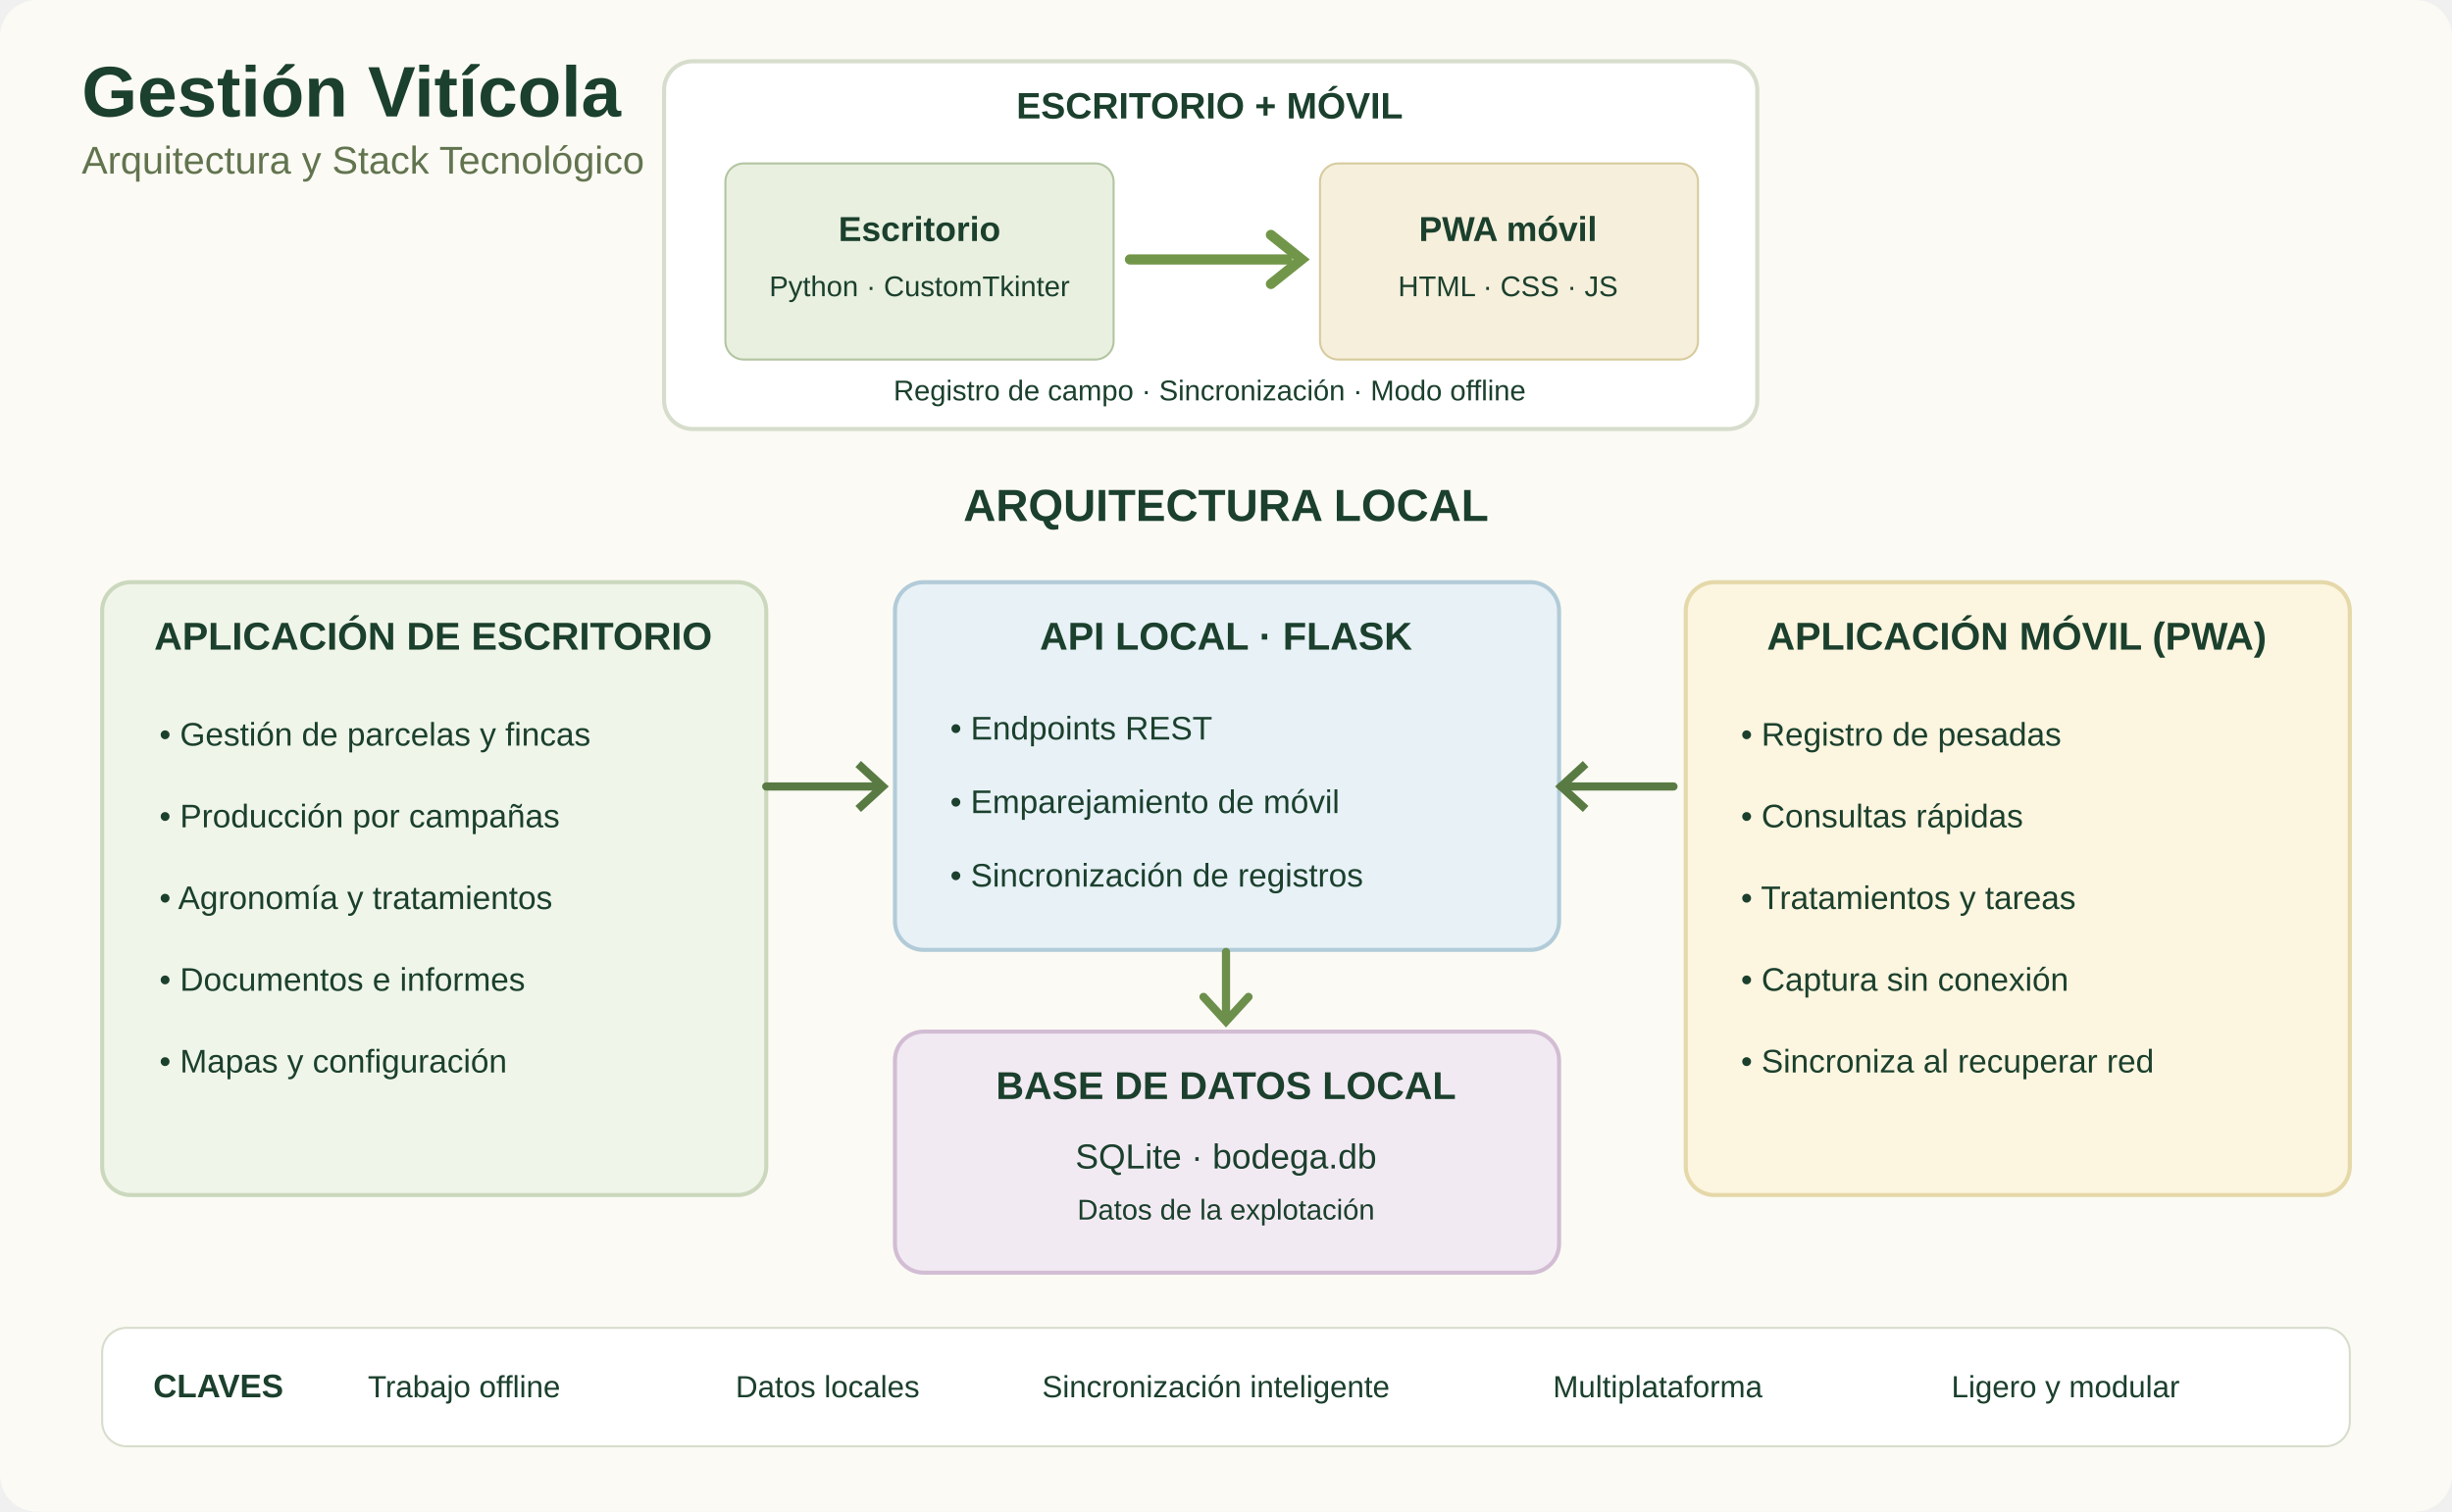
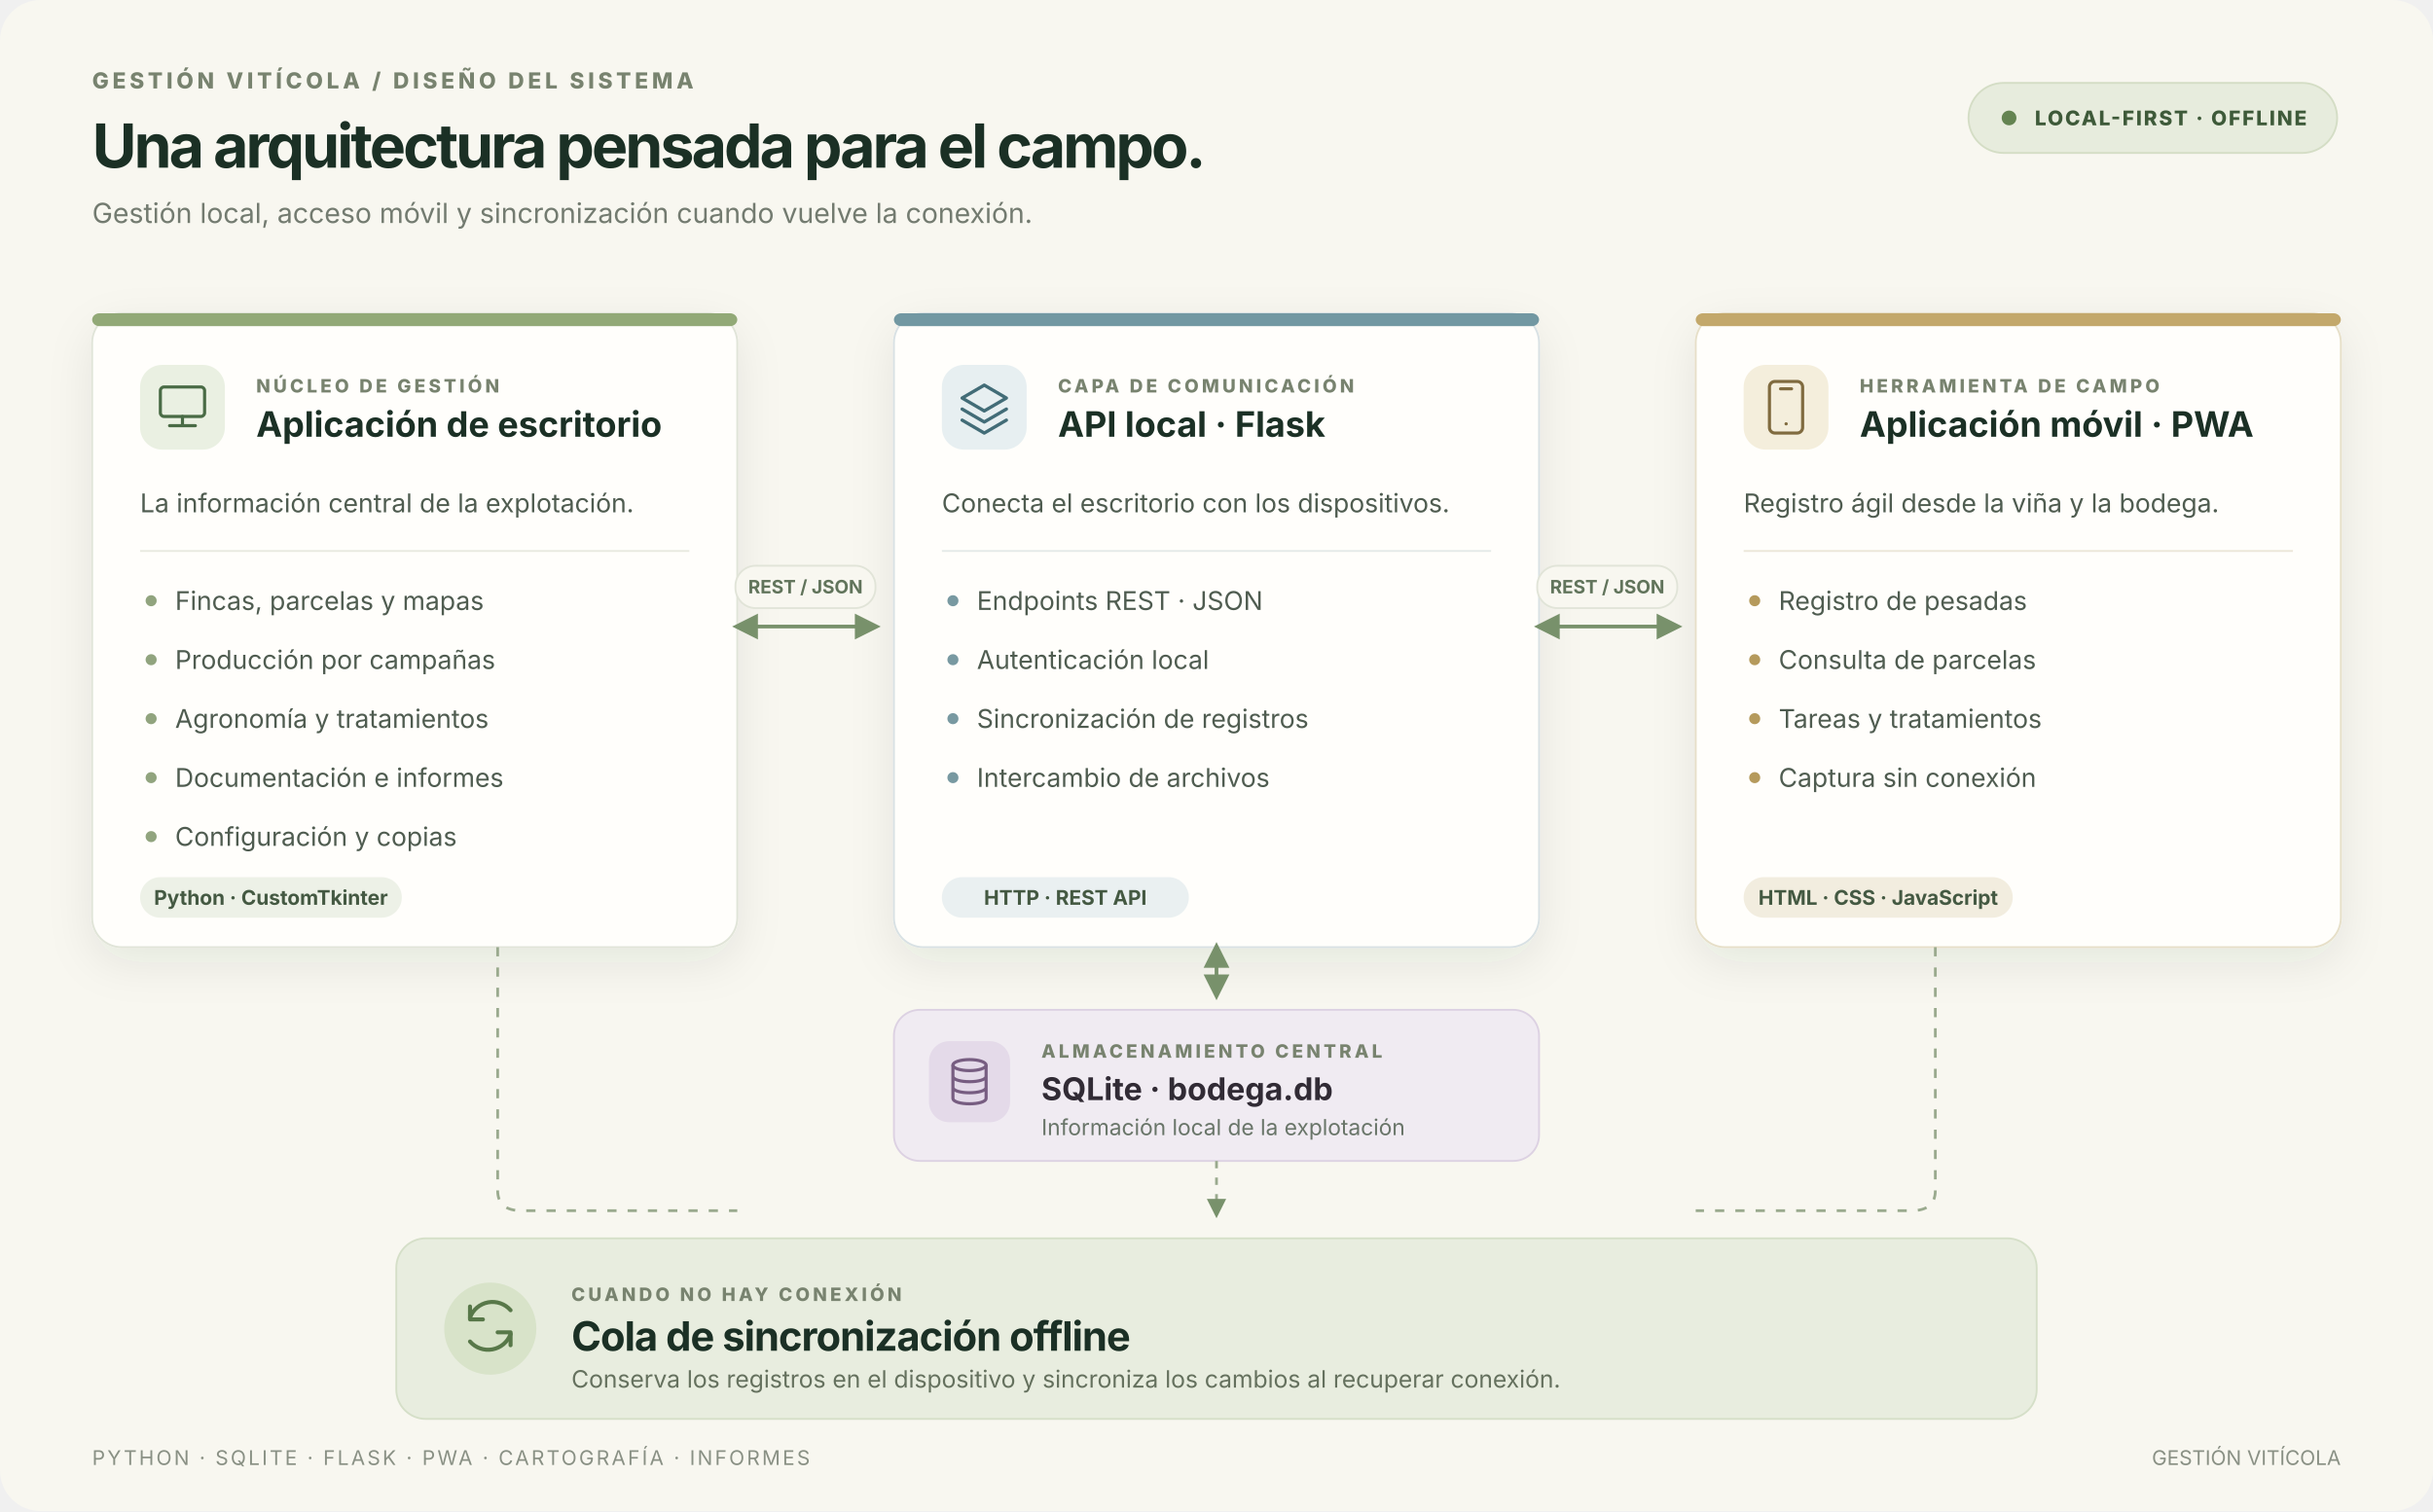
- <svg xmlns="http://www.w3.org/2000/svg" viewBox="0 0 1200 740" role="img" aria-label="Arquitectura de Gestión Vitícola">
-   <rect width="1200" height="740" rx="18" fill="#fbfaf4" />
-   <g font-family="Arial,sans-serif" fill="#1b402d">
-     <text x="40" y="57" font-size="35" font-weight="700">Gestión Vitícola</text>
-     <text x="40" y="85" font-size="19" fill="#62744f">Arquitectura y Stack Tecnológico</text>
-     <rect x="325" y="30" width="535" height="180" rx="14" fill="#fff" stroke="#d7ddcc" stroke-width="2" />
-     <text x="592" y="58" text-anchor="middle" font-size="18" font-weight="700">ESCRITORIO + MÓVIL</text>
-     <rect x="355" y="80" width="190" height="96" rx="9" fill="#e9f0e0" stroke="#b2c5a1" />
-     <text x="450" y="118" text-anchor="middle" font-size="17" font-weight="700">Escritorio</text>
-     <text x="450" y="145" text-anchor="middle" font-size="14">Python · CustomTkinter</text>
-     <path d="M553 127h77" stroke="#729649" stroke-width="5" stroke-linecap="round" />
-     <path d="M622 115l15 12-15 12" stroke="#729649" stroke-width="5" fill="none" stroke-linecap="round" />
-     <rect x="646" y="80" width="185" height="96" rx="9" fill="#f5efdc" stroke="#d7cb9e" />
-     <text x="738" y="118" text-anchor="middle" font-size="17" font-weight="700">PWA móvil</text>
-     <text x="738" y="145" text-anchor="middle" font-size="14">HTML · CSS · JS</text>
-     <text x="592" y="196" text-anchor="middle" font-size="14">Registro de campo · Sincronización · Modo offline</text>
-     <text x="600" y="255" text-anchor="middle" font-size="22" font-weight="700">ARQUITECTURA LOCAL</text>
-     <rect x="50" y="285" width="325" height="300" rx="14" fill="#f0f5e9" stroke="#cbd8bd" stroke-width="2" />
-     <text x="212" y="318" text-anchor="middle" font-size="19" font-weight="700">APLICACIÓN DE ESCRITORIO</text>
-     <text x="78" y="365" font-size="16">• Gestión de parcelas y fincas</text>
-     <text x="78" y="405" font-size="16">• Producción por campañas</text>
-     <text x="78" y="445" font-size="16">• Agronomía y tratamientos</text>
-     <text x="78" y="485" font-size="16">• Documentos e informes</text>
-     <text x="78" y="525" font-size="16">• Mapas y configuración</text>
-     <rect x="438" y="285" width="325" height="180" rx="14" fill="#e7f1f6" stroke="#b2cbd8" stroke-width="2" />
-     <text x="600" y="318" text-anchor="middle" font-size="19" font-weight="700">API LOCAL · FLASK</text>
-     <text x="465" y="362" font-size="16">• Endpoints REST</text>
-     <text x="465" y="398" font-size="16">• Emparejamiento de móvil</text>
-     <text x="465" y="434" font-size="16">• Sincronización de registros</text>
-     <rect x="438" y="505" width="325" height="118" rx="14" fill="#f2eaf2" stroke="#d2bdd4" stroke-width="2" />
-     <text x="600" y="538" text-anchor="middle" font-size="19" font-weight="700">BASE DE DATOS LOCAL</text>
-     <text x="600" y="572" text-anchor="middle" font-size="17">SQLite · bodega.db</text>
-     <text x="600" y="597" text-anchor="middle" font-size="14">Datos de la explotación</text>
-     <rect x="825" y="285" width="325" height="300" rx="14" fill="#fcf5df" stroke="#e5d8a9" stroke-width="2" />
-     <text x="987" y="318" text-anchor="middle" font-size="19" font-weight="700">APLICACIÓN MÓVIL (PWA)</text>
-     <text x="852" y="365" font-size="16">• Registro de pesadas</text>
-     <text x="852" y="405" font-size="16">• Consultas rápidas</text>
-     <text x="852" y="445" font-size="16">• Tratamientos y tareas</text>
-     <text x="852" y="485" font-size="16">• Captura sin conexión</text>
-     <text x="852" y="525" font-size="16">• Sincroniza al recuperar red</text>
-     <path d="M375 385h56M764 385h55" stroke="#597b43" stroke-width="4" stroke-linecap="round" />
-     <path d="M420 374l12 11-12 11M776 374l-12 11 12 11" stroke="#597b43" stroke-width="4" fill="none" />
-     <path d="M600 466v34M589 488l11 12 11-12" stroke="#6d8f4c" stroke-width="4" fill="none" stroke-linecap="round" />
-     <rect x="50" y="650" width="1100" height="58" rx="12" fill="#fff" stroke="#d7ddcc" />
-     <text x="75" y="684" font-size="16" font-weight="700">CLAVES</text>
-     <text x="180" y="684" font-size="15">Trabajo offline</text>
-     <text x="360" y="684" font-size="15">Datos locales</text>
-     <text x="510" y="684" font-size="15">Sincronización inteligente</text>
-     <text x="760" y="684" font-size="15">Multiplataforma</text>
-     <text x="955" y="684" font-size="15">Ligero y modular</text>
+ <svg xmlns="http://www.w3.org/2000/svg" viewBox="0 0 1320 820" role="img" aria-labelledby="title desc">
+   <defs>
+     <filter id="shadow" x="-20%" y="-20%" width="140%" height="150%">
+       <feDropShadow dx="0" dy="8" stdDeviation="12" flood-color="#233a2b" flood-opacity=".08" />
+     </filter>
+     <marker id="arrow" viewBox="0 0 10 10" refX="8" refY="5" markerWidth="7" markerHeight="7" orient="auto-start-reverse">
+       <path d="M0 0 10 5 0 10Z" fill="#78916b" />
+     </marker>
+     <style>
+   .sans{font-family:Inter,-apple-system,BlinkMacSystemFont,'Segoe UI',Arial,sans-serif}
+   .label{font-size:12px;font-weight:800;letter-spacing:2px;fill:#78836f}
+   .heading{font-size:33px;font-weight:720;letter-spacing:-1.5px;fill:#1b3025}
+   .sub{font-size:15px;fill:#737b70}
+   .cardtitle{font-size:19px;font-weight:750;fill:#1b3025}
+   .caps{font-size:10px;font-weight:800;letter-spacing:1.7px;fill:#78836f}
+   .body{font-size:14px;fill:#4f5c50}
+   .small{font-size:12px;fill:#697569}
+   .pill{font-size:11px;font-weight:750;fill:#445942}
+   </style>
+   </defs>
+   <rect width="1320" height="820" rx="22" fill="#f8f7f0" />
+   <g class="sans">
+     <text x="50" y="48" class="label">GESTIÓN VITÍCOLA / DISEÑO DEL SISTEMA</text>
+     <text x="50" y="91" class="heading">Una arquitectura pensada para el campo.</text>
+     <text x="50" y="121" class="sub">Gestión local, acceso móvil y sincronización cuando vuelve la conexión.</text>
+     <rect x="1068" y="45" width="200" height="38" rx="19" fill="#e7ecdd" stroke="#d4ddc5" />
+     <circle cx="1090" cy="64" r="4" fill="#648451" />
+     <text x="1104" y="68" font-size="11" font-weight="800" letter-spacing="1" fill="#3e5a39">LOCAL-FIRST · OFFLINE</text>
+     <g filter="url(#shadow)">
+       <rect x="50" y="170" width="350" height="344" rx="16" fill="#fffefb" stroke="#e0e4d8" />
+     </g>
+     <rect x="50" y="170" width="350" height="7" rx="4" fill="#92a977" />
+     <rect x="76" y="198" width="46" height="46" rx="12" fill="#eaf0e2" />
+     <g transform="translate(87 210)" fill="none" stroke="#496b45" stroke-width="1.7" stroke-linecap="round" stroke-linejoin="round">
+       <rect x="0" y="0" width="24" height="16" rx="2" />
+       <path d="M12 16v5m-7 0h14" />
+     </g>
+     <text x="139" y="213" class="caps">NÚCLEO DE GESTIÓN</text>
+     <text x="139" y="237" class="cardtitle">Aplicación de escritorio</text>
+     <text x="76" y="278" class="body">La información central de la explotación.</text>
+     <line x1="76" y1="299" x2="374" y2="299" stroke="#e8e9df" />
+     <g fill="#91a47e">
+       <circle cx="82" cy="326" r="3" />
+       <circle cx="82" cy="358" r="3" />
+       <circle cx="82" cy="390" r="3" />
+       <circle cx="82" cy="422" r="3" />
+       <circle cx="82" cy="454" r="3" />
+     </g>
+     <text x="95" y="331" class="body">Fincas, parcelas y mapas</text>
+     <text x="95" y="363" class="body">Producción por campañas</text>
+     <text x="95" y="395" class="body">Agronomía y tratamientos</text>
+     <text x="95" y="427" class="body">Documentación e informes</text>
+     <text x="95" y="459" class="body">Configuración y copias</text>
+     <rect x="76" y="476" width="142" height="22" rx="11" fill="#edf1e7" />
+     <text x="147" y="491" text-anchor="middle" class="pill">Python · CustomTkinter</text>
+     <g filter="url(#shadow)">
+       <rect x="485" y="170" width="350" height="344" rx="16" fill="#fffefb" stroke="#d8e1e4" />
+     </g>
+     <rect x="485" y="170" width="350" height="7" rx="4" fill="#7298a2" />
+     <rect x="511" y="198" width="46" height="46" rx="12" fill="#e7eff1" />
+     <g transform="translate(522 209)" fill="none" stroke="#426c77" stroke-width="1.8" stroke-linecap="round" stroke-linejoin="round">
+       <path d="M0 7 12 0l12 7-12 7Z" />
+       <path d="M0 13l12 7 12-7M0 19l12 7 12-7" />
+     </g>
+     <text x="574" y="213" class="caps">CAPA DE COMUNICACIÓN</text>
+     <text x="574" y="237" class="cardtitle">API local · Flask</text>
+     <text x="511" y="278" class="body">Conecta el escritorio con los dispositivos.</text>
+     <line x1="511" y1="299" x2="809" y2="299" stroke="#e4e9e7" />
+     <g fill="#7899a1">
+       <circle cx="517" cy="326" r="3" />
+       <circle cx="517" cy="358" r="3" />
+       <circle cx="517" cy="390" r="3" />
+       <circle cx="517" cy="422" r="3" />
+     </g>
+     <text x="530" y="331" class="body">Endpoints REST · JSON</text>
+     <text x="530" y="363" class="body">Autenticación local</text>
+     <text x="530" y="395" class="body">Sincronización de registros</text>
+     <text x="530" y="427" class="body">Intercambio de archivos</text>
+     <rect x="511" y="476" width="134" height="22" rx="11" fill="#eaf0f1" />
+     <text x="578" y="491" text-anchor="middle" class="pill">HTTP · REST API</text>
+     <g filter="url(#shadow)">
+       <rect x="920" y="170" width="350" height="344" rx="16" fill="#fffefb" stroke="#e6dfc8" />
+     </g>
+     <rect x="920" y="170" width="350" height="7" rx="4" fill="#c3a86b" />
+     <rect x="946" y="198" width="46" height="46" rx="12" fill="#f4eedc" />
+     <g transform="translate(960 207)" fill="none" stroke="#806b3f" stroke-width="1.7" stroke-linecap="round">
+       <rect x="0" y="0" width="18" height="28" rx="3" />
+       <path d="M6 4h6m-3 19h.1" />
+     </g>
+     <text x="1009" y="213" class="caps">HERRAMIENTA DE CAMPO</text>
+     <text x="1009" y="237" class="cardtitle">Aplicación móvil · PWA</text>
+     <text x="946" y="278" class="body">Registro ágil desde la viña y la bodega.</text>
+     <line x1="946" y1="299" x2="1244" y2="299" stroke="#ebe6d8" />
+     <g fill="#b59a5c">
+       <circle cx="952" cy="326" r="3" />
+       <circle cx="952" cy="358" r="3" />
+       <circle cx="952" cy="390" r="3" />
+       <circle cx="952" cy="422" r="3" />
+     </g>
+     <text x="965" y="331" class="body">Registro de pesadas</text>
+     <text x="965" y="363" class="body">Consulta de parcelas</text>
+     <text x="965" y="395" class="body">Tareas y tratamientos</text>
+     <text x="965" y="427" class="body">Captura sin conexión</text>
+     <rect x="946" y="476" width="146" height="22" rx="11" fill="#f2eddf" />
+     <text x="1019" y="491" text-anchor="middle" class="pill">HTML · CSS · JavaScript</text>
+     <path d="M400 340H475" fill="none" stroke="#78916b" stroke-width="2" marker-start="url(#arrow)" marker-end="url(#arrow)" />
+     <rect x="399" y="307" width="76" height="23" rx="11" fill="#f8f7f0" stroke="#e1e4d8" />
+     <text x="437" y="322" text-anchor="middle" font-size="10" font-weight="750" fill="#61745b">REST / JSON</text>
+     <path d="M835 340H910" fill="none" stroke="#78916b" stroke-width="2" marker-start="url(#arrow)" marker-end="url(#arrow)" />
+     <rect x="834" y="307" width="76" height="23" rx="11" fill="#f8f7f0" stroke="#e1e4d8" />
+     <text x="872" y="322" text-anchor="middle" font-size="10" font-weight="750" fill="#61745b">REST / JSON</text>
+     <path d="M660 514V540" stroke="#78916b" stroke-width="2" marker-start="url(#arrow)" marker-end="url(#arrow)" />
+     <rect x="485" y="548" width="350" height="82" rx="14" fill="#f0ebf2" stroke="#dcd1e2" />
+     <rect x="504" y="565" width="44" height="44" rx="11" fill="#e4dae9" />
+     <g transform="translate(517 575)" fill="none" stroke="#775d81" stroke-width="1.7">
+       <ellipse cx="9" cy="3" rx="9" ry="3" />
+       <path d="M0 3v18c0 4 18 4 18 0V3M0 9c0 4 18 4 18 0M0 15c0 4 18 4 18 0" />
+     </g>
+     <text x="565" y="574" class="caps">ALMACENAMIENTO CENTRAL</text>
+     <text x="565" y="597" font-size="17" font-weight="750" fill="#312b35">SQLite · bodega.db</text>
+     <text x="565" y="616" class="small">Información local de la explotación</text>
+     <rect x="215" y="672" width="890" height="98" rx="16" fill="#e8eddf" stroke="#d5dfc8" />
+     <circle cx="266" cy="721" r="25" fill="#d8e3c9" />
+     <g transform="translate(250 705)" fill="none" stroke="#587849" stroke-width="2.2" stroke-linecap="round" stroke-linejoin="round">
+       <path d="M27 6A13 13 0 0 0 5 10" />
+       <path d="M5 4v7h7M5 23a13 13 0 0 0 22-4" />
+       <path d="M27 25v-7h-7" />
+     </g>
+     <text x="310" y="706" class="caps">CUANDO NO HAY CONEXIÓN</text>
+     <text x="310" y="733" font-size="22" font-weight="750" letter-spacing="-.5" fill="#1b3025">Cola de sincronización offline</text>
+     <text x="310" y="753" font-size="13" fill="#65715e">Conserva los registros en el dispositivo y sincroniza los cambios al recuperar conexión.</text>
+     <path d="M270 514V646Q270 657 283 657H400" fill="none" stroke="#9aaa8e" stroke-width="1.5" stroke-dasharray="5 6" />
+     <path d="M1050 514V646Q1050 657 1037 657H920" fill="none" stroke="#9aaa8e" stroke-width="1.5" stroke-dasharray="5 6" />
+     <path d="M660 630V659" fill="none" stroke="#9aaa8e" stroke-width="1.5" stroke-dasharray="4 5" marker-end="url(#arrow)" />
+     <text x="50" y="795" font-size="11" fill="#899084" letter-spacing="1.2">PYTHON  ·  SQLITE  ·  FLASK  ·  PWA  ·  CARTOGRAFÍA  ·  INFORMES</text>
+     <text x="1270" y="795" text-anchor="end" font-size="11" fill="#899084">GESTIÓN VITÍCOLA</text>
  </g>
</svg>
